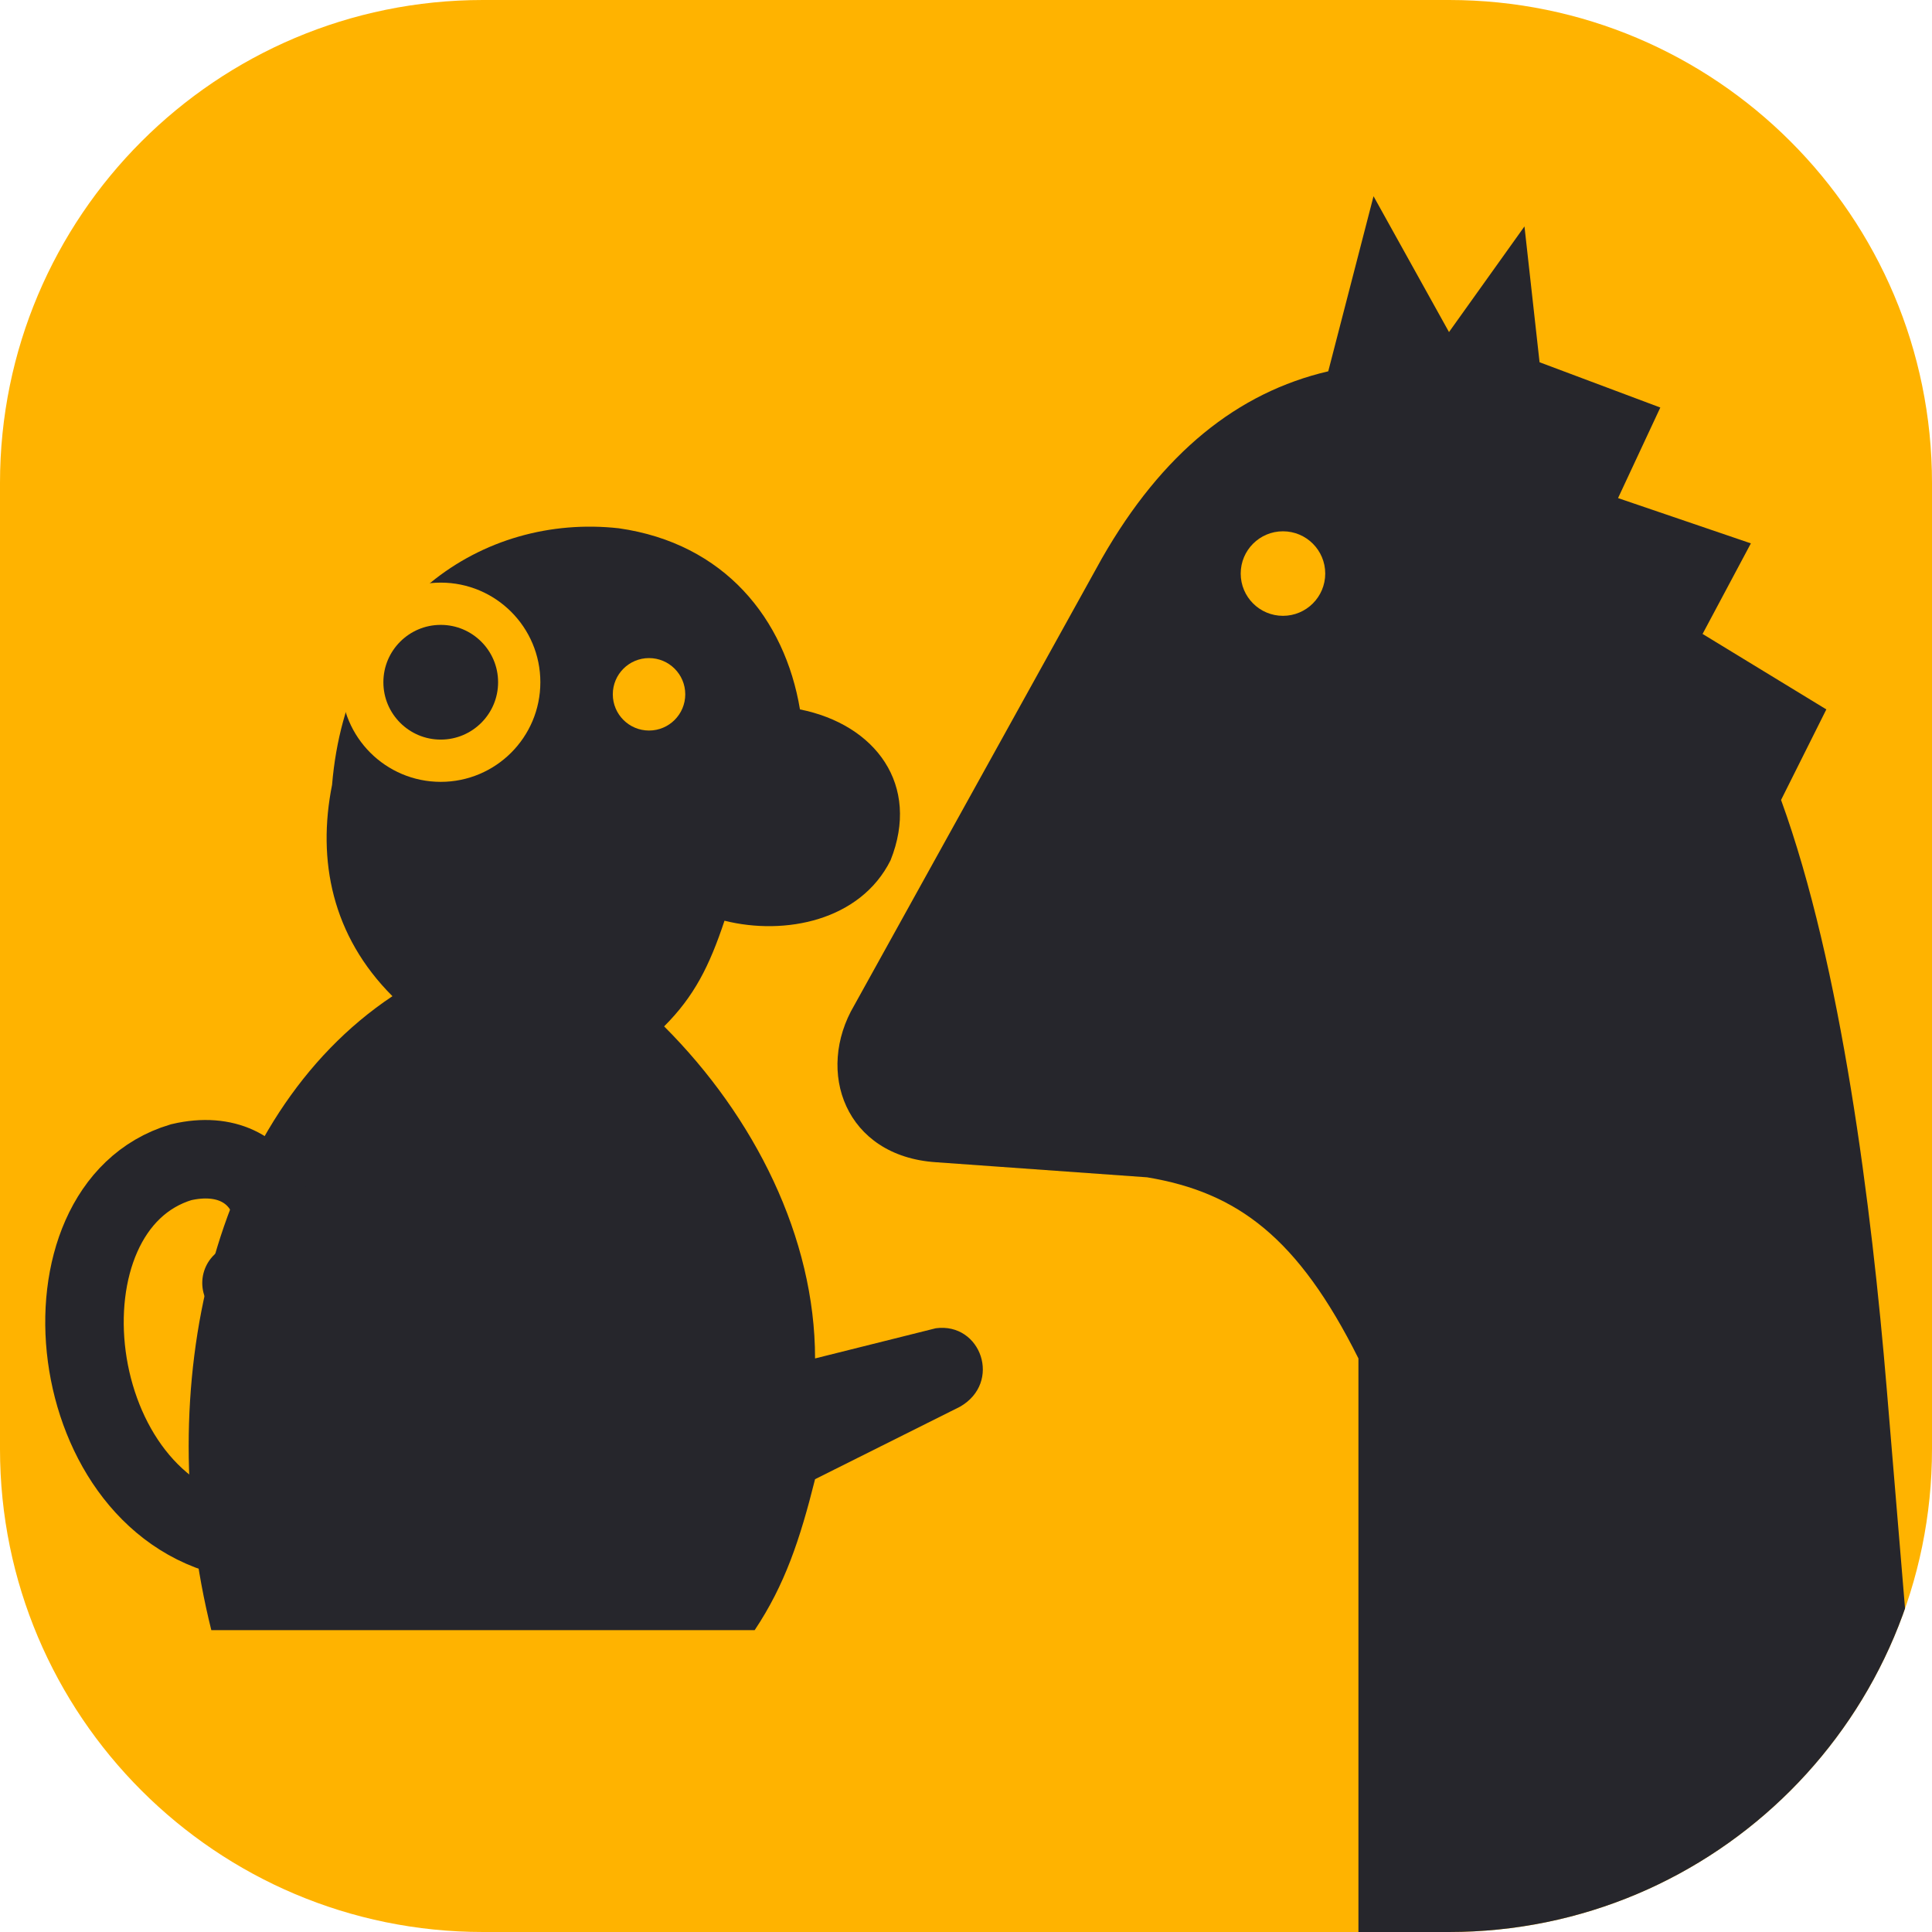
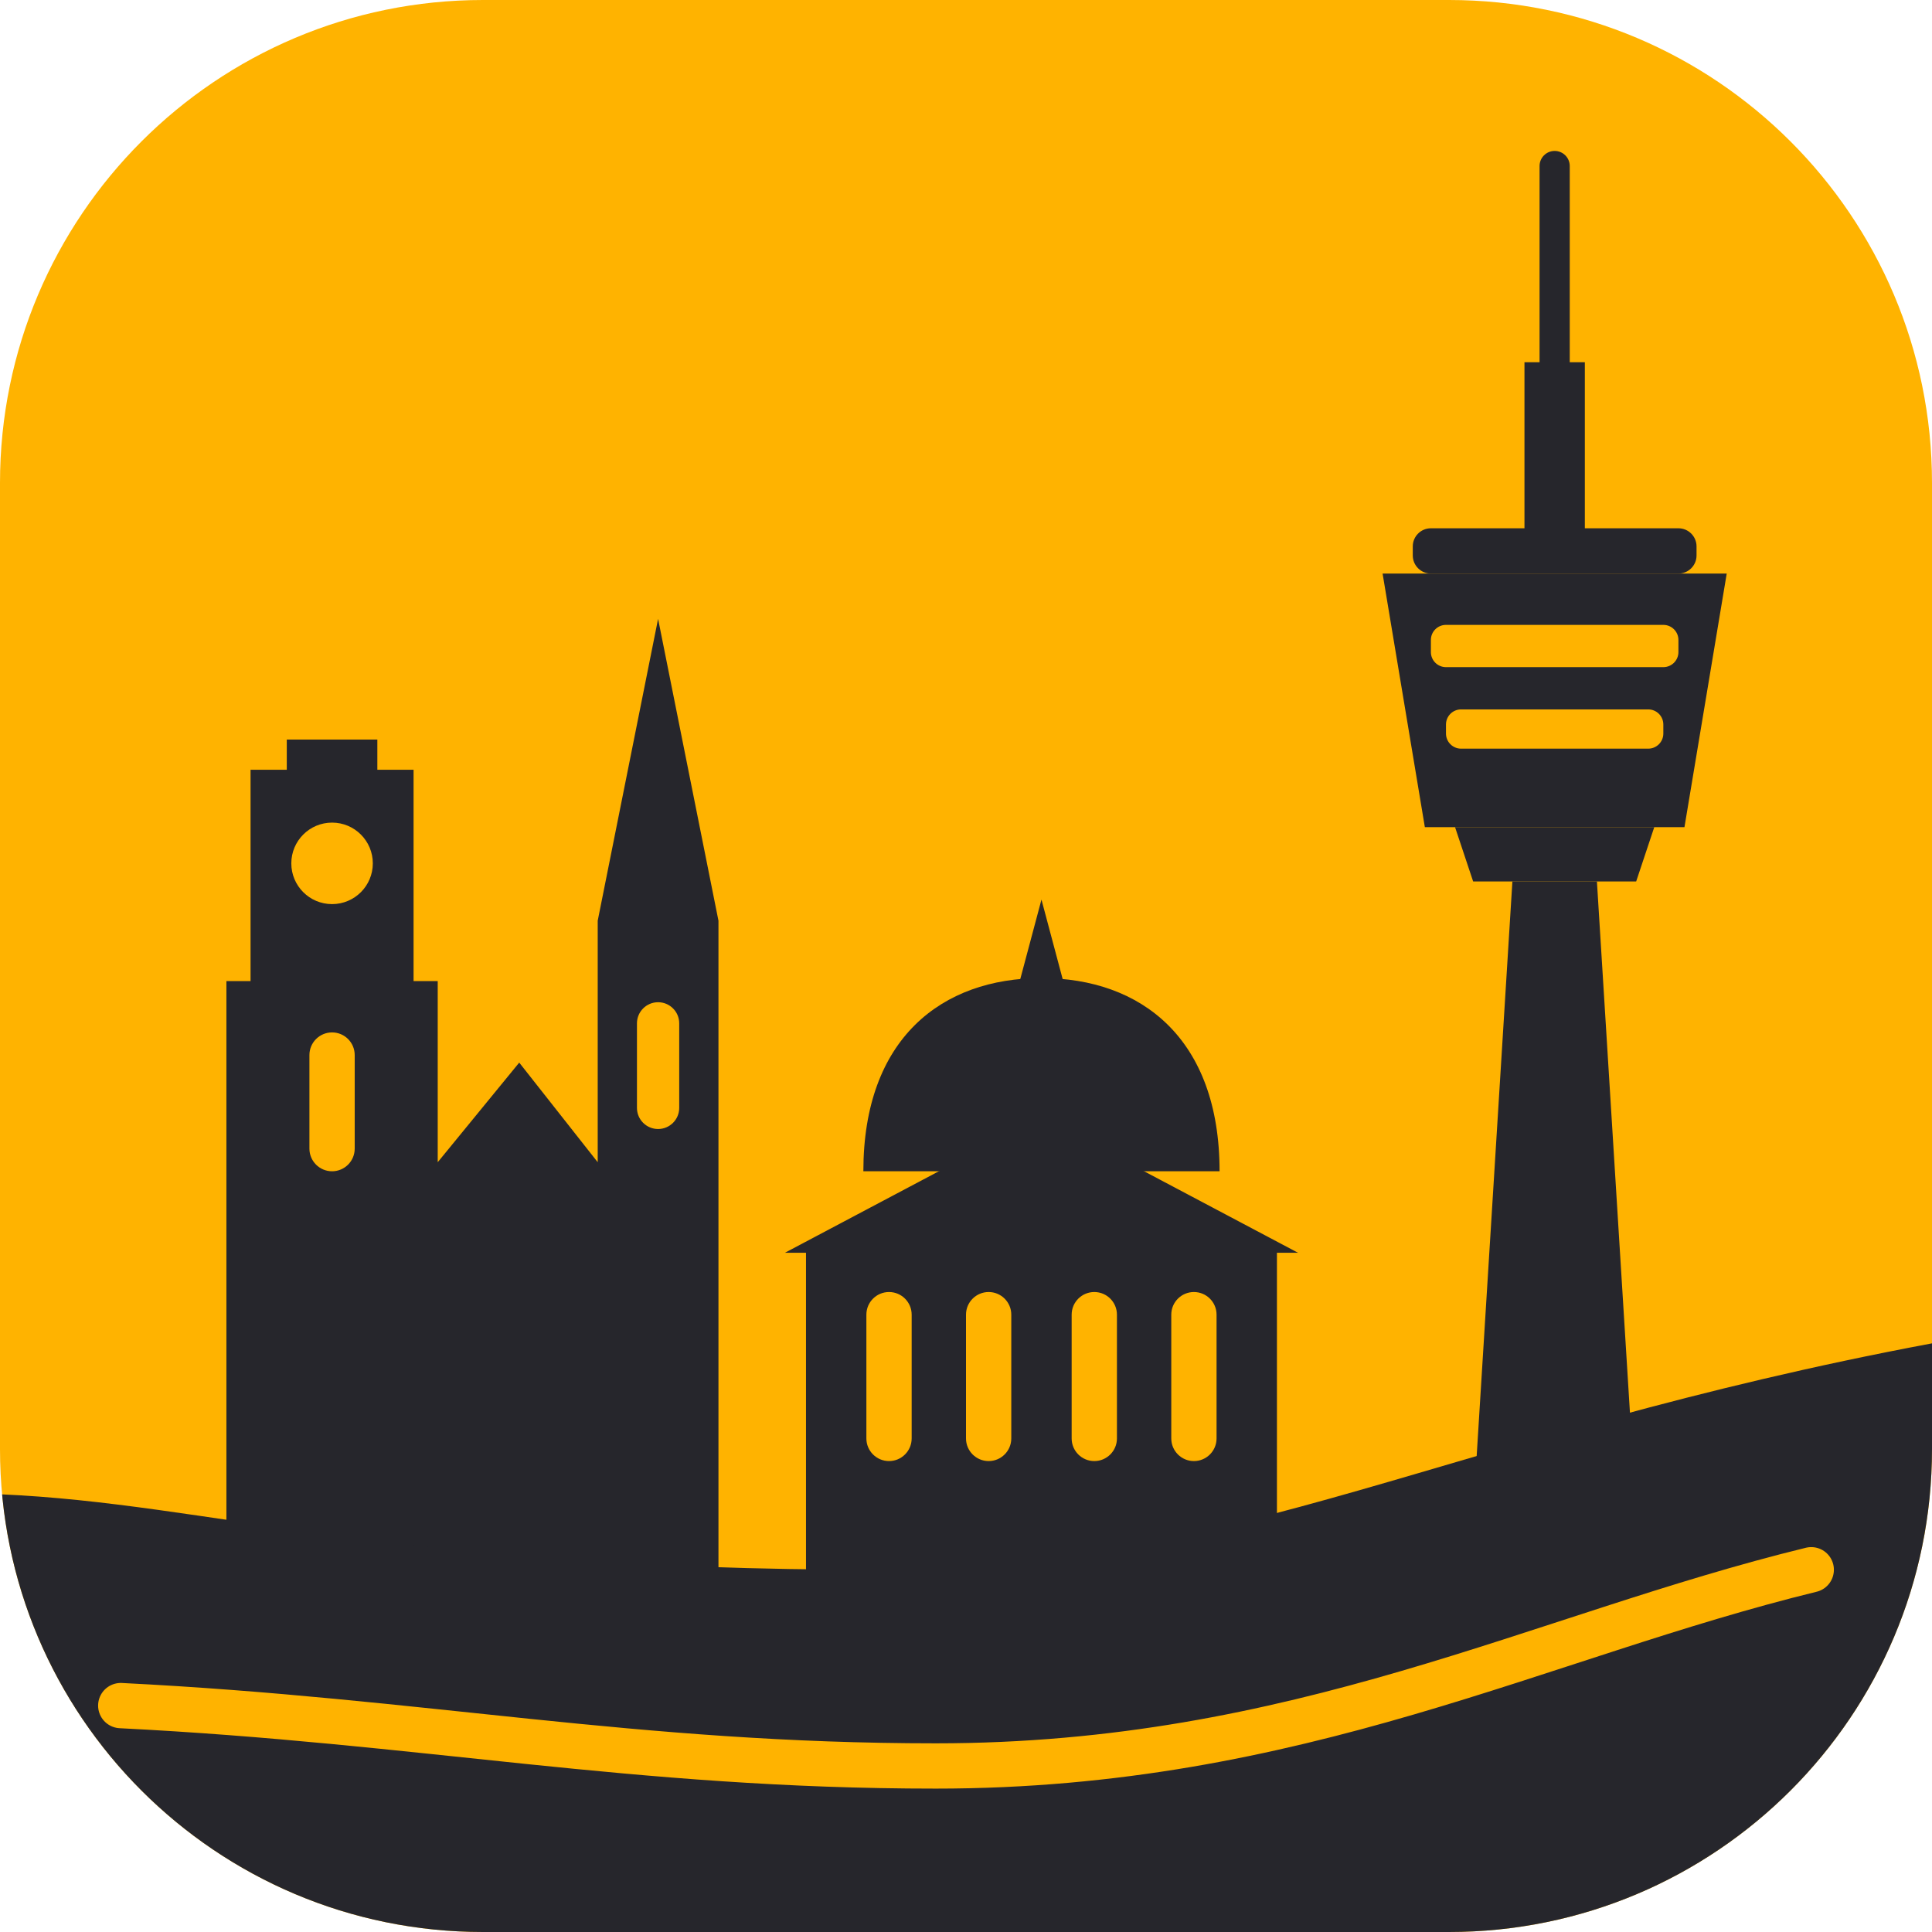
<svg xmlns="http://www.w3.org/2000/svg" viewBox="0 0 64 64">
  <defs>
    <clipPath id="r">
      <rect width="64" height="64" rx="16" />
    </clipPath>
  </defs>
  <rect width="64" height="64" rx="16" fill="#FFB300" />
-   <g clip-path="url(#r)" fill="#26262C">
-     <path d="M45 64 L45 45 C43 41 41 39.5 38 39 L31 38.5 C28 38.3 27 35.5 28.3 33.3 L36.5 18.5 C38.5 15 41 13 44 12.3 L45.5 6.5 L48 11 L50.5 7.5 L51 12 L55 13.5 L53.6 16.5 L58 18 L56.4 21 L60.5 23.5 L59 26.5 C61 32 62 40 62.5 46 L64 64 Z" />
-     <path d="M7 54 C5 46 7 37 13 33 C11 31 10.5 28.5 11 26 C11.5 20 16 17 20.5 17.5 C24 18 26 20.5 26.5 23.5 C29 24 30.5 26 29.5 28.5 C28.5 30.5 26 31 24 30.5 C23.5 32 23 33 22 34 C25 37 27 41 27 45 L31 44 C32.5 43.8 33.2 45.8 31.8 46.6 L27 49 C26.5 51 26 52.5 25 54 Z" />
-     <path d="M8 51 C2 50 1 40 6 38.5 C9 37.8 10 41 8 42.5" fill="none" stroke="#26262C" stroke-width="2.6" stroke-linecap="round" />
+   <g clip-path="url(#r)">
+     <g fill="#26262C">
+       <path d="M 7.5 53 L 7.5 32.5 L 8.3 32.5 L 8.3 25.5 L 9.5 25.5 L 9.5 24.5 L 12.5 24.5 L 12.5 25.5 L 13.7 25.5 L 13.7 32.5 L 14.5 32.5 L 14.5 38.5 L 17.2 35.2 L 19.8 38.5 L 19.8 30.5 L 21.8 20.5 L 23.8 30.5 L 23.8 53 Z" />
+       <path d="M 33.7 32.8 L 34.5 29.8 L 35.3 32.8 Z" />
+       <path d="M 28.6 38.8 C 28.6 34.4 31.2 32.4 34.5 32.4 C 37.8 32.4 40.4 34.4 40.4 38.8 Z" />
+       <path d="M 26.0 41.5 L 34.5 37.0 L 43.0 41.5 L 42.3 41.5 L 42.3 53 L 26.7 53 L 26.7 41.5 Z" />
+       <rect x="51.0" y="5.0" width="1.0" height="7.5" rx="0.5" />
+       <rect x="50.5" y="12.0" width="2.0" height="5.8" />
+       <rect x="46.8" y="17.5" width="9.4" height="1.5" rx="0.6" />
+       <path d="M 45.8 19.0 L 57.2 19.0 L 55.8 27.4 L 47.2 27.4 Z" />
+       <path d="M 48.2 27.4 L 54.8 27.4 L 54.2 29.2 L 48.8 29.2 Z" />
+       <path d="M 50.1 29.2 L 52.9 29.2 L 54.1 48.5 L 48.9 48.5 Z" />
+       <path d="M 0 49.5 C 7 49.8 13 52.0 29 52.0 C 41 52.0 48 47.5 64 44.5 L 64 64 L 0 64 Z" />
+     </g>
+     <g fill="#FFB300">
+       <circle cx="11.0" cy="28.6" r="1.35" />
+       <rect x="10.25" y="34.2" width="1.5" height="4.6" rx="0.75" />
+       <rect x="21.1" y="33.2" width="1.4" height="4.2" rx="0.7" />
+       <rect x="28.7" y="42.8" width="1.5" height="5.6" rx="0.75" />
+       <rect x="32.0" y="42.8" width="1.5" height="5.6" rx="0.75" />
+       <rect x="35.5" y="42.8" width="1.5" height="5.6" rx="0.75" />
+       <rect x="38.8" y="42.8" width="1.5" height="5.6" rx="0.75" />
+       <rect x="47.4" y="20.7" width="8.2" height="1.4" rx="0.5" />
+       <rect x="47.9" y="23.5" width="7.2" height="1.3" rx="0.5" />
+     </g>
+     <path d="M 4 56.5 C 14 57.0 21 58.5 31 58.5 C 43 58.5 51 54.2 60 52.0" fill="none" stroke="#FFB300" stroke-width="1.5" stroke-linecap="round" />
  </g>
-   <circle cx="14.6" cy="22.6" r="2.6" fill="#26262C" stroke="#FFB300" stroke-width="1.4" />
-   <circle cx="21.5" cy="23" r="1.2" fill="#FFB300" />
-   <circle cx="42.5" cy="19" r="1.4" fill="#FFB300" />
</svg>
